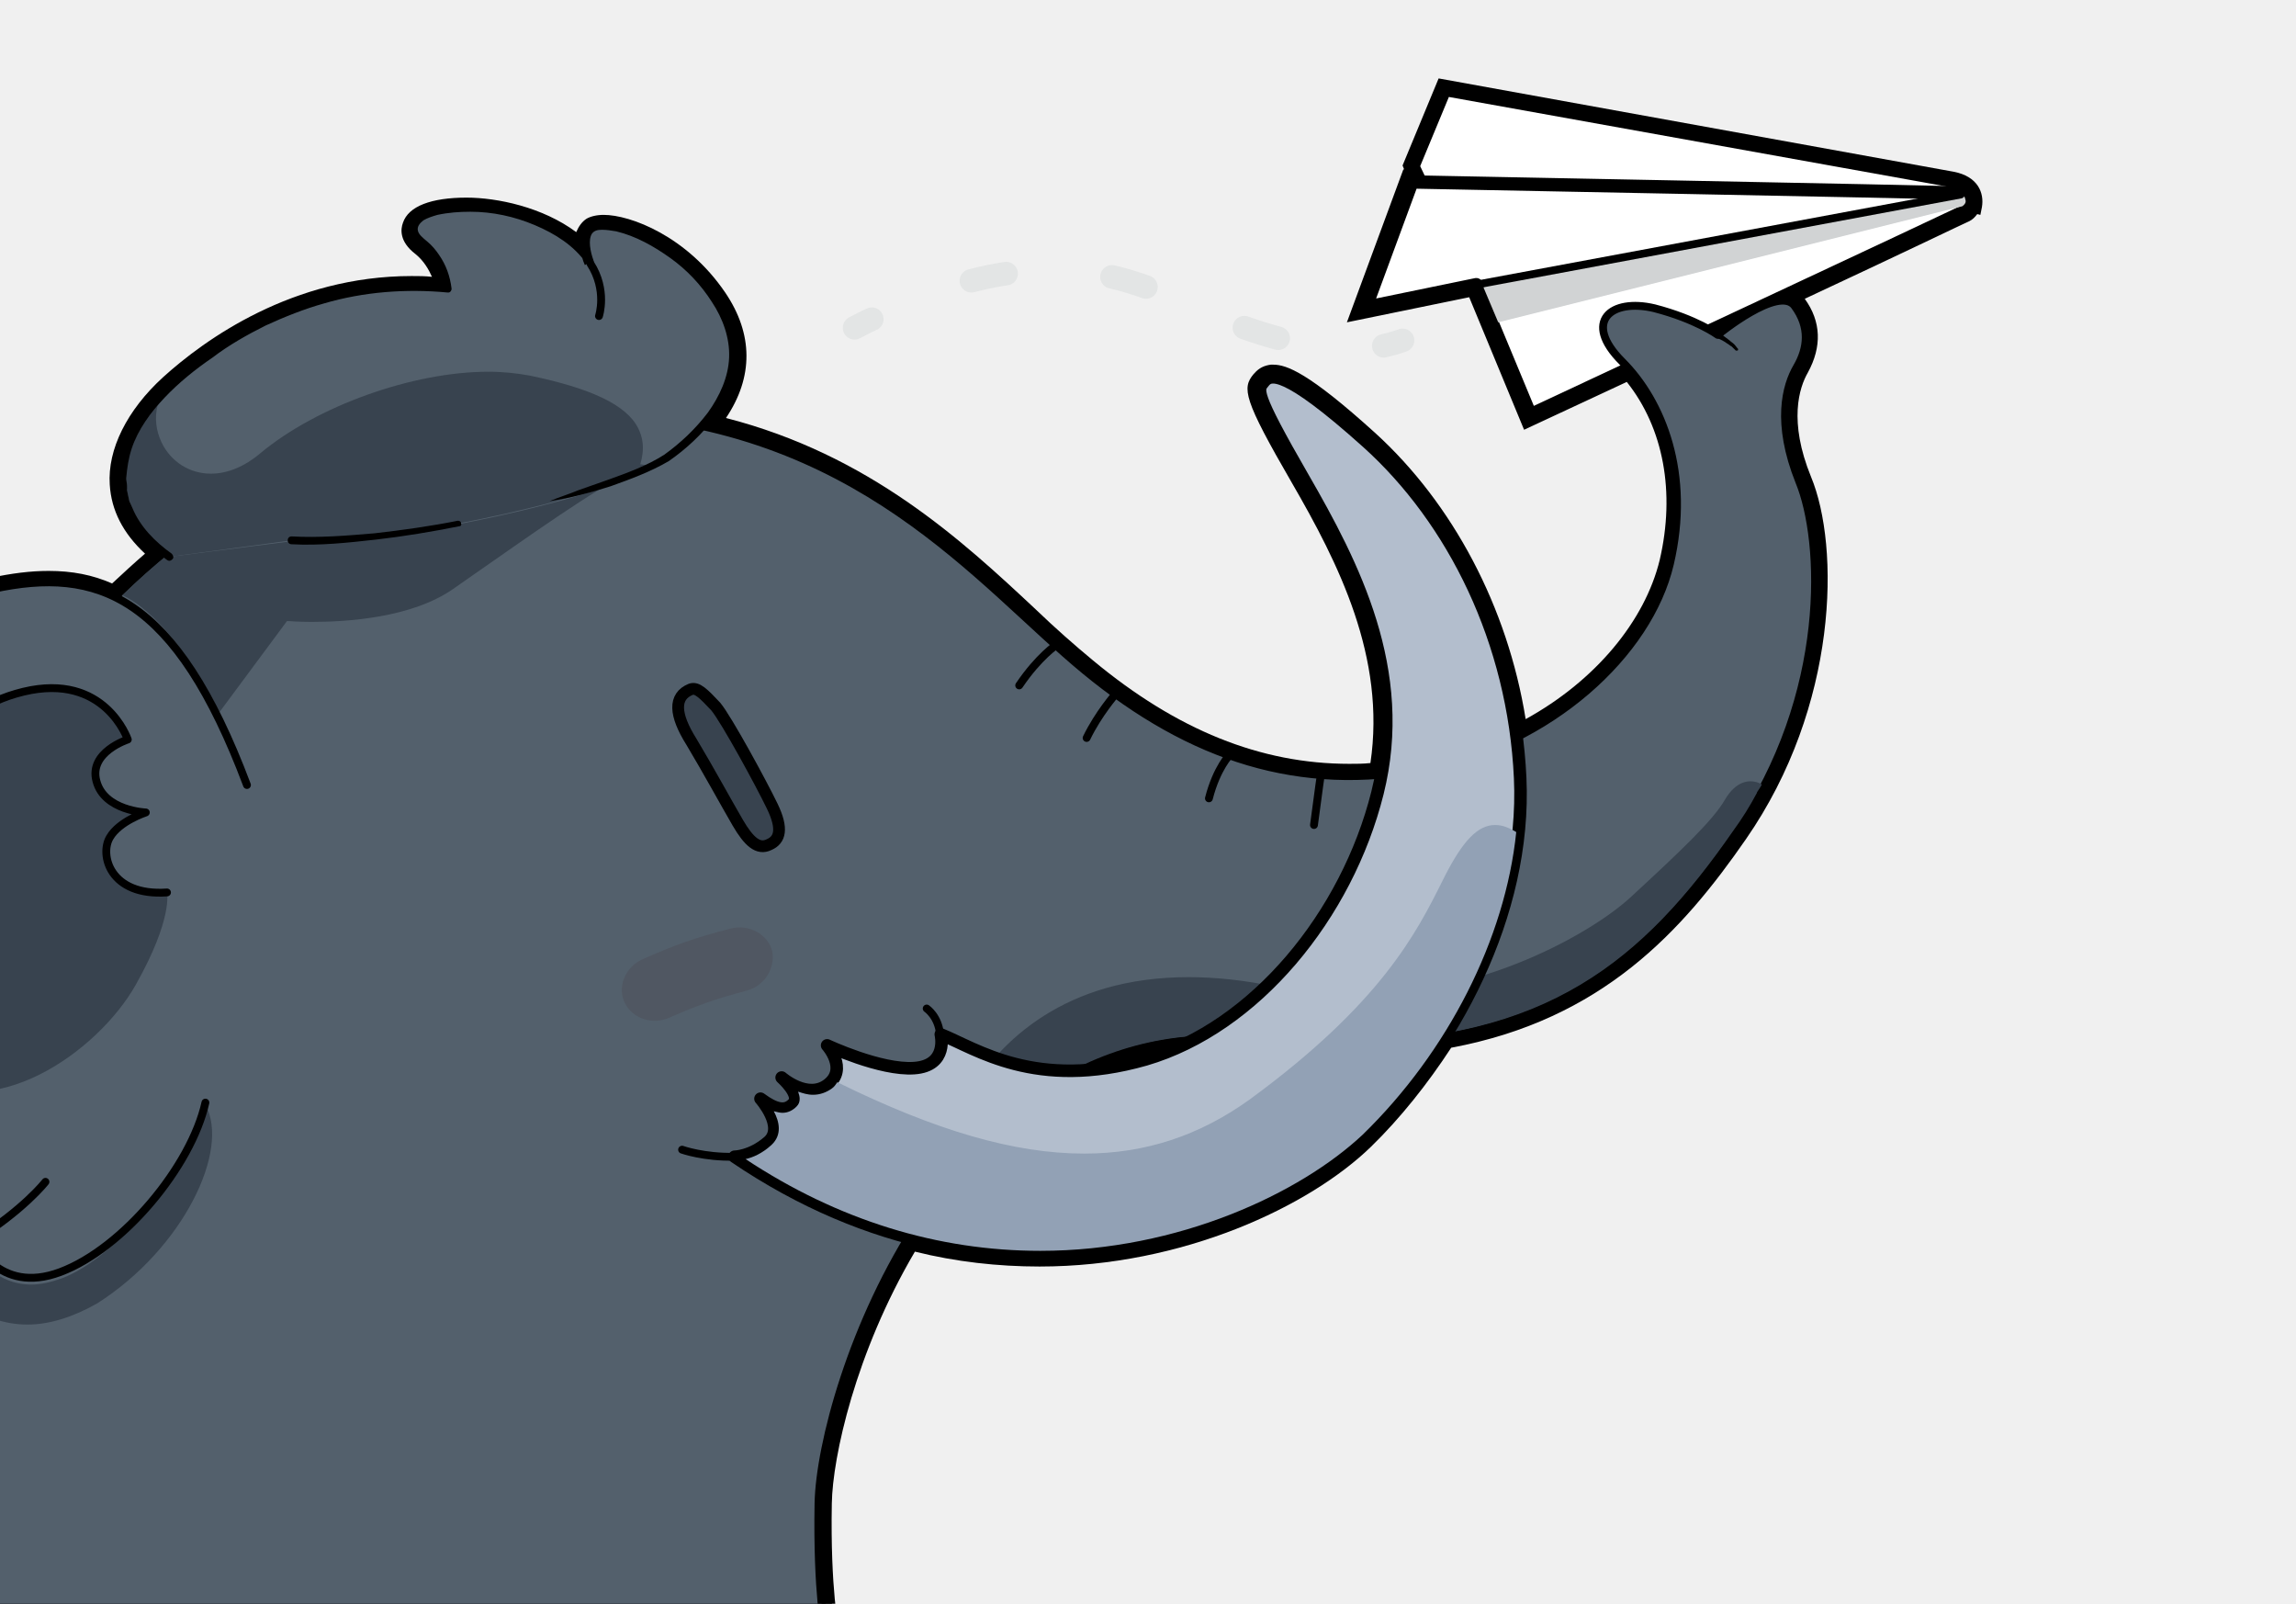
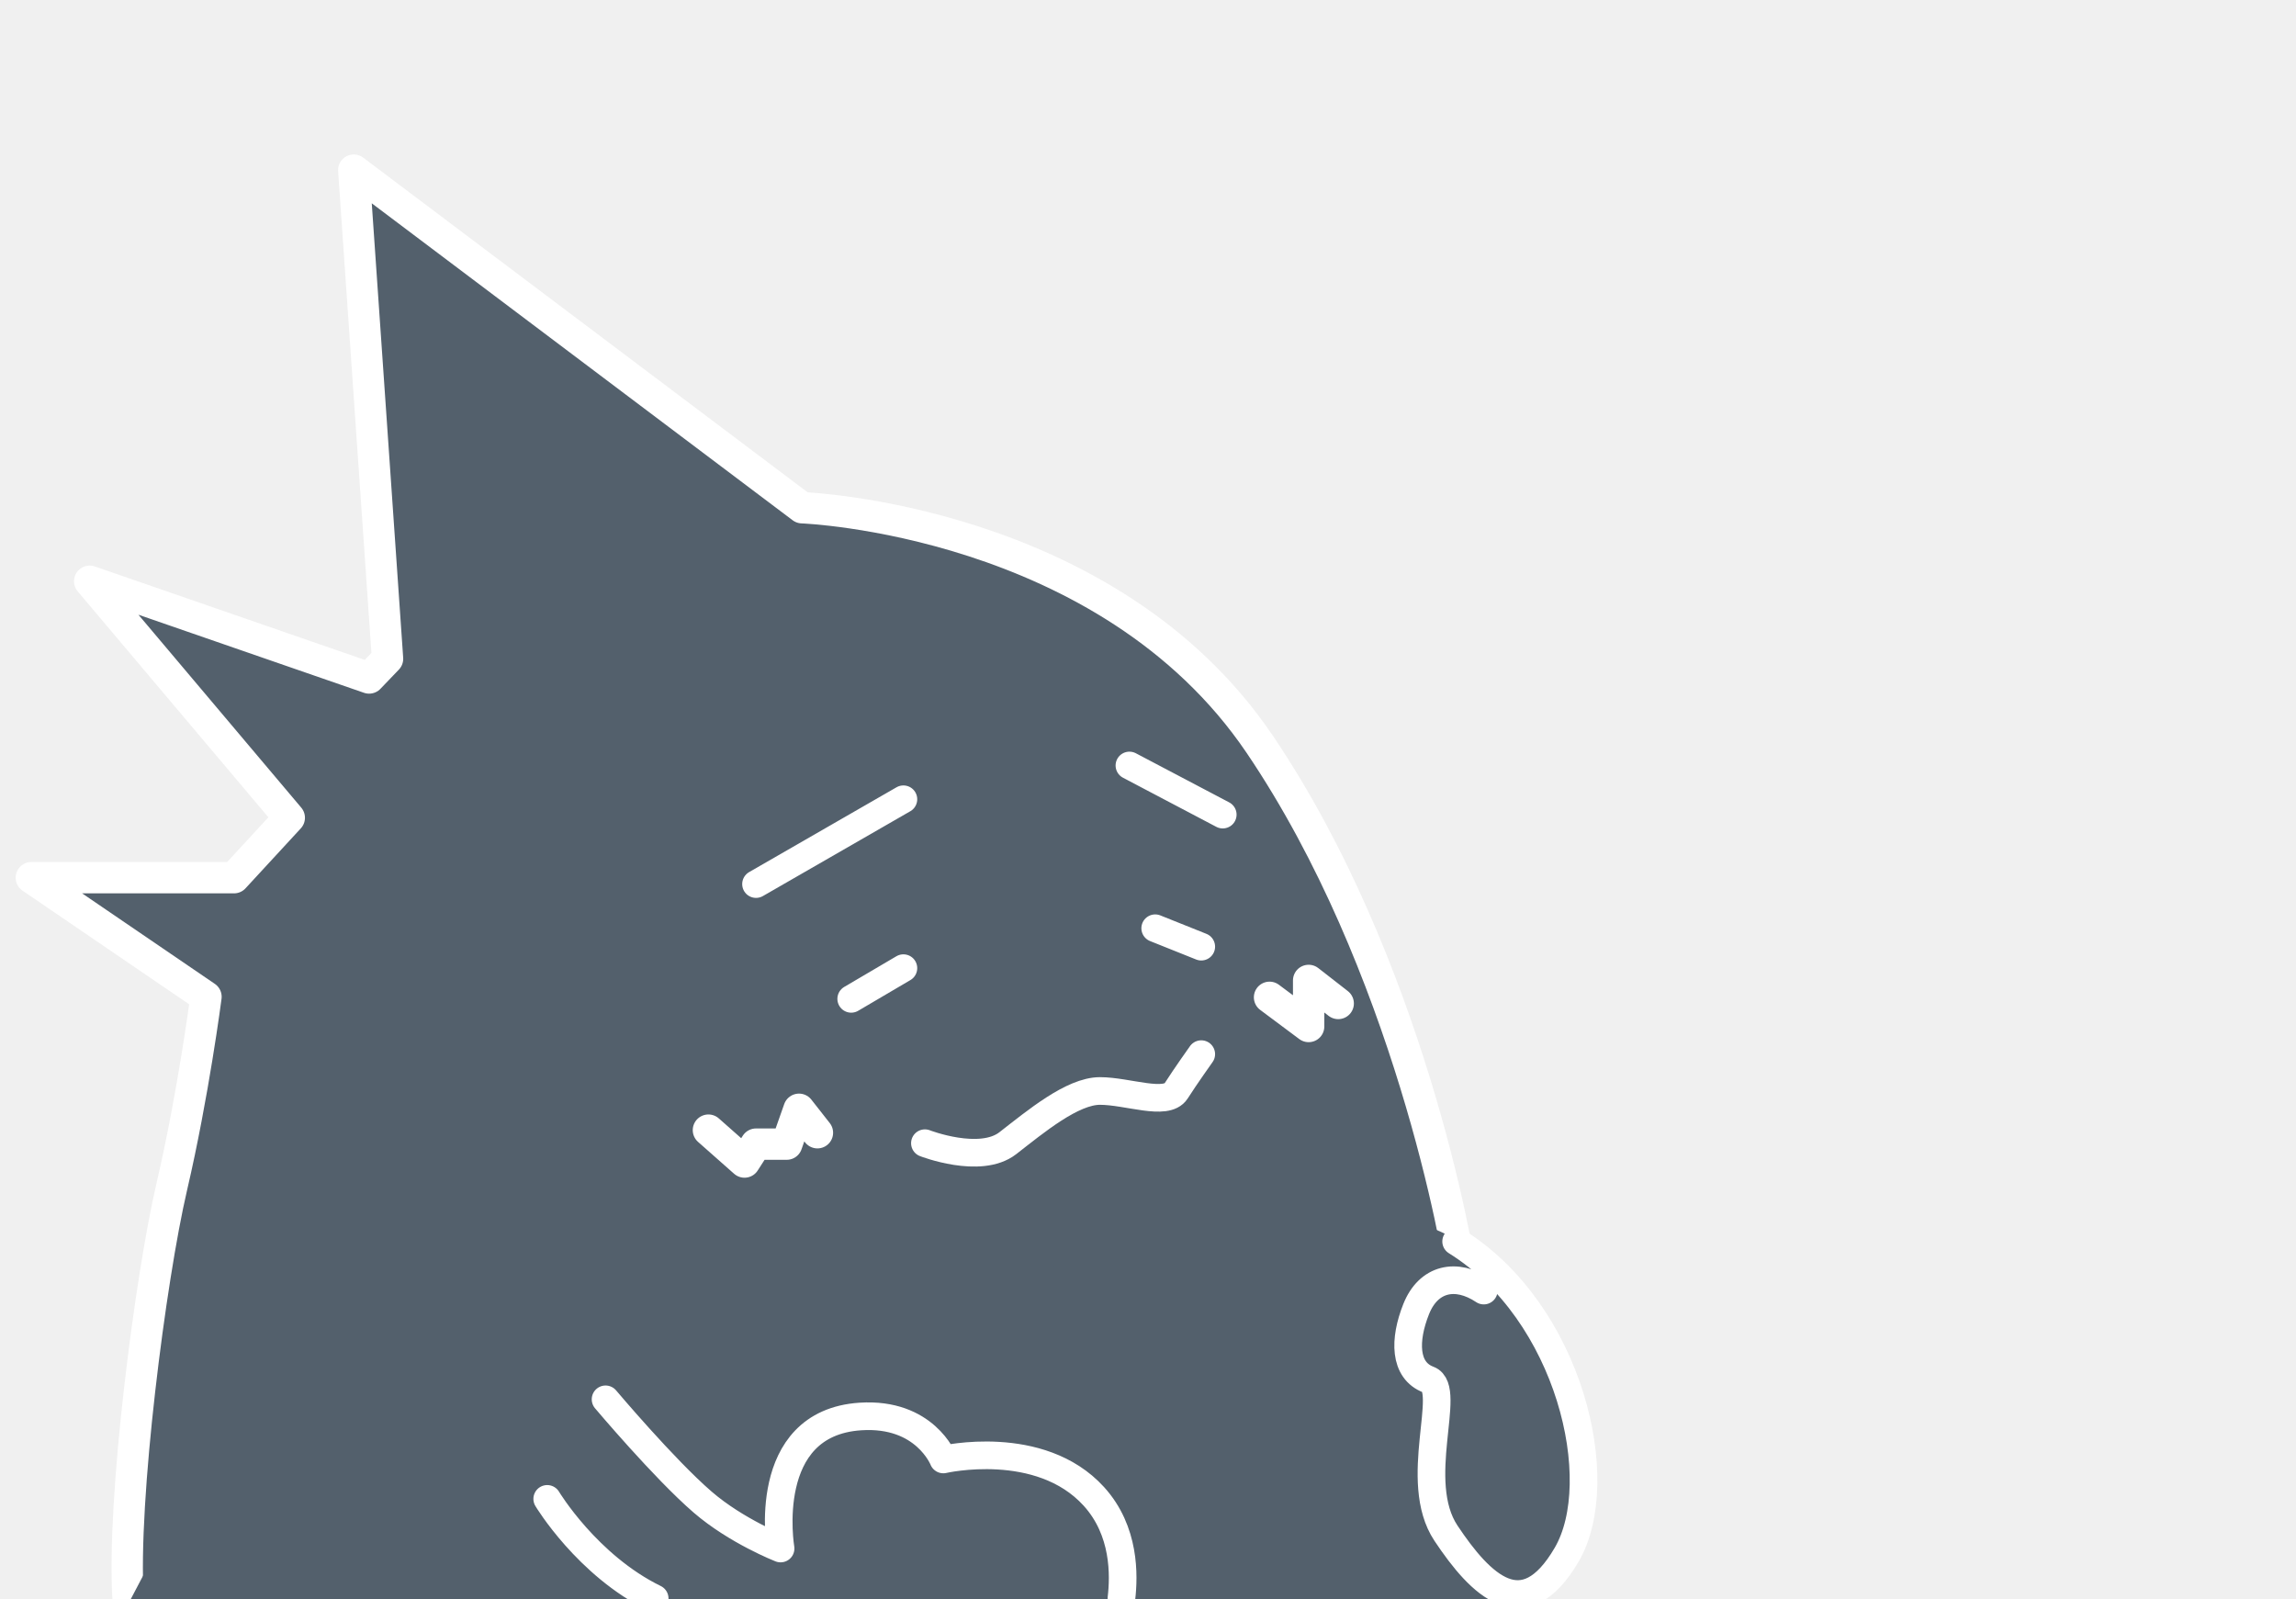
- <svg xmlns="http://www.w3.org/2000/svg" xmlns:xlink="http://www.w3.org/1999/xlink" viewBox="0 0 292.859 204.5" width="292.859" height="204.5">
-   <g transform="translate(-395.9 -820.4)">
-     <defs>
-       <path id="a" d="M395.9 745.1H690.5v279.8H395.9z" />
-     </defs>
-     <clipPath id="b">
-       <use xlink:href="#a" width="100%" height="100%" overflow="visible" />
-     </clipPath>
-     <path class="st53" d="M339.3 1028.6c1.5-3.2 14.4-31.3 27.4-58.8-6-9.3-2-17 1.5-23.7 1.9-3.7 3.8-7.1 3.6-10.4-.8-22 8.1-38.3 22.8-41.6 2.8-.6 5.2-.9 7.5-.9 3 0 5.6.5 8.1 1.6 1.4-1.3 2.8-2.6 4.2-3.8-2.8-2.6-4.3-5.5-4.5-8.8-.3-4.5 2.2-9.5 6.8-13.7 5.3-4.8 16.5-12.9 31.7-12.9.9 0 1.7 0 2.6.1-.4-.9-1-2-2.1-2.9-2.1-1.6-1.9-3.2-1.6-4 .7-2.1 3.6-3.2 8.1-3.2 3.9 0 9.7 1.2 14 4.4.3-.7.7-1.3 1.3-1.7.5-.3 1.3-.5 2.2-.5 3.4 0 10.6 2.7 15.5 9.9 3.6 5.3 3.6 10.8.1 16 18.3 4.7 30.1 15.6 39.5 24.4 2.5 2.4 5 4.6 7.3 6.5 10.7 8.9 21.4 13.2 32.7 13.2.9 0 1.8 0 2.7-.1 2-13.5-4.1-25.5-10-35.7-6.2-10.7-6.4-12.1-4.9-13.9l.1-.1c.6-.7 1.3-1 2.1-1.1h.3c1.7 0 4.5 1 13 8.7 9.9 9 16.9 22.2 19.2 36.5 8.9-4.9 15.2-12.5 17.1-20.3 2-8.6.5-16.8-4.2-22.7l-13.1 6.1-7-16.9-15.6 3.2 7.2-19.5h.1l-.2-.5 4.6-11.1 65.7 11.9c3.1.6 3.9 2.7 3.6 4.5l-.2 1-.4-.1c-.3.4-.6.7-1 .9-.7.3-7.5 3.6-21 9.9 2.1 2.9 2.2 6.1.4 9.4-1.1 1.9-2.5 6.2.4 13.3 3.7 8.9 3.5 29.2-8.3 46.2-8.1 11.7-18.3 23-37.6 26.6-3 4.6-6.5 9-10.2 12.6-7.8 7.6-24 15.3-42.3 15.3-5.3 0-10.7-.6-15.9-1.9-7.6 12.9-10.5 26.2-10.6 32.1-.2 11 .9 16.1.9 16.2l.4 1.8-164.9.8.9-2.3z" clip-path="url(#b)" />
-     <path class="st53" d="M339.8 1028.8c.1-.3 13.9-30.1 27.5-59.1-6.1-9.2-2.1-16.8 1.4-23.5 2-3.7 3.8-7.3 3.7-10.6-.8-21.7 8-37.9 22.4-41 2.7-.6 5.1-.9 7.4-.9 3 0 5.7.5 8.2 1.7 1.6-1.6 3.2-3 4.9-4.4-3-2.6-4.6-5.5-4.8-8.8-.3-4.4 2.1-9.2 6.6-13.3 5.3-4.8 16.4-12.8 31.4-12.8 1.1 0 2.2 0 3.3.1-.3-1.1-1-2.7-2.5-3.8-1.8-1.4-1.7-2.8-1.5-3.4.6-1.8 3.4-2.9 7.6-2.9 4.4 0 10.3 1.5 14.3 4.8.1-.9.6-1.7 1.3-2.1.4-.3 1.1-.4 1.9-.4 3.3 0 10.3 2.6 15.1 9.7 3.6 5.3 3.5 10.9-.3 16.1 18.6 4.6 30.5 15.6 40 24.4 2.6 2.4 5 4.6 7.3 6.5 10.8 8.9 21.6 13.3 33.1 13.3 1 0 2.1 0 3.1-.1 2.2-13.9-4-26.1-10-36.4-6.3-10.9-6.2-11.8-5-13.3l.1-.1c.2-.2.7-.9 1.8-.9h.2c1.5 0 4.2 1 12.7 8.6 10 9.1 17 22.5 19.2 36.9 9.3-5 16-12.8 17.9-20.9 2.1-8.9.4-17.4-4.5-23.4l-13 6.1-6.9-16.8-15.1 3.1 6.8-18.4h.6l-.5-1 4.4-10.6 65.3 11.8c3.5.7 3.3 3.2 3.2 3.9l-.1.5h-.2c-.2.4-.6.8-1 1-.7.3-7.9 3.7-21.6 10.2.1.1.2.2.3.4 2 2.7 2.2 5.8.4 8.9-1.1 2-2.6 6.4.4 13.7 3.6 8.8 3.4 28.8-8.2 45.7-8.1 11.7-18.2 22.9-37.5 26.4-3 4.7-6.5 9.1-10.3 12.7-7.8 7.5-23.7 15.1-42 15.1-5.4 0-10.9-.7-16.1-2-7.7 13.1-10.7 26.7-10.9 32.7-.2 11.1.9 16.2.9 16.3l.3 1.2-163.5.8.5-1.7z" clip-path="url(#b)" />
-     <path d="M577.5 843.7l-1-2.1 3.9-9.4 64.5 11.6c2.4.5 2.5 2 2.4 2.8" clip-path="url(#b)" fill="#fff" stroke="#000" stroke-linecap="round" stroke-linejoin="round" stroke-miterlimit="10" />
-     <path d="M584.2 856.7l6.9 16.6s53.7-25.1 55.5-26c.9-.5 1.5-2.2-1-2.3-2.5-.1-69.6-1.4-69.6-1.4l-5.9 16 14.1-2.9z" clip-path="url(#b)" fill="#fff" stroke="#000" stroke-width="1.7" stroke-linecap="round" stroke-linejoin="round" stroke-miterlimit="10" />
-     <path d="M585.1 857l58.9-11.2 1.4-.5h.4c.8 0 .7.3.8.6.1.3-.1.6-.4.8L587 861.5l-1.9-4.5z" clip-path="url(#b)" fill="#d1d3d4" />
-     <path class="st57" clip-path="url(#b)" fill="none" stroke="#000" stroke-linecap="round" stroke-linejoin="round" stroke-miterlimit="10" d="M584.2 856.7l61.8-11.5" />
-     <path class="st58" d="M388.5 927.9c20-40 49.9-56.3 83.4-54.9 33.6 1.4 48.8 21.7 62.4 32.9 13.6 11.2 27.5 15.6 43.4 12.5 15.9-3.1 28.5-14.6 31.2-26.1 2.7-11.5-1-20.7-6.1-25.8-5.1-5.1-1.4-8.1 4.1-6.8 5.4 1.4 8.1 3.4 8.1 3.4s7.8-6.4 9.8-3.7c2 2.7 1.7 5.4.3 7.8-1.4 2.4-2.7 7.1.3 14.6 3.1 7.5 4.1 27.1-8.1 44.8-12.2 17.6-26.5 30.1-62.1 26.5-38.5-3.9-54.6 44.2-54.9 59-.2 11.5.9 16.5.9 16.5l-160.7.8c.2-.1 33.4-72.4 48-101.5z" clip-path="url(#b)" fill="#53606c" stroke="#000" stroke-linecap="round" stroke-linejoin="round" stroke-miterlimit="10" />
-     <path class="st59" d="M399.4 989.3c-6.1 0-9.9-4.3-10-4.3l-.2-.2-.3.1c-3.1 1-6.1 1.5-9 1.5-6.1 0-11.4-2.2-15.6-6.5 1.4-3 2.9-6.1 4.3-9.1.1.1.1.2.2.3 6.1 8 12.7 9.7 17 9.7 3.2 0 5.6-.9 6.6-1.3.7 1.3 3 4.7 7.5 4.7 1.2 0 2.5-.3 3.9-.8 6.7-2.5 15.7-13.1 18.3-22.1 3.2 5.7-2.8 18.3-13.8 25.3-3 1.7-6 2.7-8.9 2.7zm24.5-78.1c-5.7-11.1-10.8-14.2-12.4-14.9 15.7-15.3 34.7-23 56.6-23 1.3 0 2.5 0 3.8.1 2.1.1 4.2.3 6.4.5 1.5 2.7-.4 5.6-.8 6.3-3 .8-11.2 6.5-18.5 11.6-1.9 1.3-3.7 2.6-5.3 3.7-5.3 3.7-13.6 4.2-18 4.2-1.8 0-2.9-.1-2.9-.1h-.3l-8.6 11.6zm95.3 49c4.2-7.1 12.6-15.2 28.3-15.2 3.5 0 7.2.4 11 1.2 3.4.7 7 1.1 10.6 1.1 15.9 0 29.8-7.9 34.8-12.5 6.5-6 10.5-9.8 12-12.4 1.4-2.4 3.2-2.8 4.7-2 .1.1-.7 1.1-.6 1.1-.9 1.7-1.9 3.3-3 4.8-11.5 16.6-23.9 26.9-50 26.9-3.6 0-7.5-.2-11.6-.6-1.5-.2-3-.2-4.4-.2-9.4 0-18.1 3.2-25.9 9.4l-5.9-1.6z" clip-path="url(#b)" fill="#38434f" />
-     <path class="st58" d="M427.4 920.5c-9.1-24.2-19-27.9-32.4-25-13.4 3-22.4 18-21.6 40 .4 10.2-15.5 20.5-4.3 35s23.5 8 23.5 8 3 7.1 11 4.1 16.7-13.5 18.5-21.6" clip-path="url(#b)" fill="#53606c" stroke="#000" stroke-linecap="round" stroke-linejoin="round" stroke-miterlimit="10" />
-     <path class="st59" d="M417.2 934.2c-7.3.5-8.6-4.8-7.3-7 1.2-2.1 4.6-3.2 4.6-3.2s-5.3-.2-6.3-4c-1-3.7 4-5.3 4-5.3s-2.9-8.6-13.3-6.1-14.4 11.7-14.2 19c.6 15.3-10.2 22.8 0 29.7 10.1 6.9 23.7-2.8 28.5-11.3 4.8-8.5 4-11.8 4-11.8z" clip-path="url(#b)" fill="#38434f" />
-     <path class="st57" d="M392.6 978.6c6.3-3.9 9.1-7.5 9.1-7.5m15.5-36.9c-7.3.5-8.6-4.8-7.3-7 1.2-2.1 4.6-3.2 4.6-3.2s-5.3-.2-6.3-4c-1-3.7 4-5.3 4-5.3s-2.9-8.6-13.3-6.1-14.6 11.7-14.2 19" clip-path="url(#b)" fill="none" stroke="#000" stroke-linecap="round" stroke-linejoin="round" stroke-miterlimit="10" />
-     <path d="M417.5 891.4c-9.8-6.9-6.2-16 .3-21.8 6.5-5.8 19-14 35.2-12.2 0 0-.2-3.5-3.1-5.8s-.5-4.5 5.5-4.5 12.9 2.6 15.8 6.9c0 0-1.4-3.2.4-4.4 1.8-1.2 10.2 1 15.6 9s1.1 14.9-5.2 19.9c-6.3 5-36.2 11.6-48.8 10.9" clip-path="url(#b)" fill="#53606c" />
-     <g class="st53" clip-path="url(#b)">
-       <path class="st36" d="M459.5 878.7c-11.1.6-22.1 3.3-32.9 6.1-4.1 1.1-8.2 2.2-12.4 2-.4 0-.8-.1-1.3-.1 1 1.6 2.5 3.2 4.6 4.7l15.6-2.1c11.3.7 37-4.7 46.4-9.4-6.5-1.1-13.3-1.5-20-1.2z" fill="#38434f" />
-     </g>
-     <path class="st59" d="M417.5 890.8c-3.5-2.5-5.3-5.5-5.5-8.8-.2-3.2 1.2-6.7 4-9.9-.4 1.6-.2 3.2.5 4.7 1.2 2.5 3.6 4 6.3 4 2.1 0 4.3-.9 6.3-2.6 7.2-6 19.4-10.4 29.1-10.4 1.9 0 3.7.2 5.3.5 7.7 1.6 12.3 3.7 13.8 6.7.8 1.6.8 3.3 0 5.4-10.1 4.3-31.2 8.6-42.1 8.6-.7 0-1.4 0-2.1-.1-1.4-.1-2.8-.1-4-.1-7.5-.1-10.6 1.4-11.6 2z" clip-path="url(#b)" fill="#38434f" />
-     <path class="st57" d="M471.2 854c2.2 3.4 1.1 6.7 1.1 6.7" clip-path="url(#b)" fill="none" stroke="#000" stroke-linecap="round" stroke-linejoin="round" stroke-miterlimit="10" />
-     <path d="M489.6 967.9c34.6 23.5 68.7 8.7 80.2-2.4 11.4-11.1 20.8-28.5 20-45.9-.8-17.4-8.5-32.9-19.5-42.8-10.7-9.6-12.4-8.7-13.2-7.7-.8 1-1.4 1.1 5 12.2s13.4 24.6 9.5 40.2c-3.9 15.6-15.6 29.9-29.6 34-14 4-21.6-1.4-26.1-3.2 0 0 1 4-3.4 4.3-4.3.3-11.1-2.9-11.1-2.9s2.7 3 .1 5-5.9-.9-5.9-.9 2.5 2.2 1.5 3.3c-1 1.1-2.3.8-4.2-.6 0 0 3.2 3.6 1 5.5s-4.3 1.9-4.3 1.9z" clip-path="url(#b)" fill="#b3becd" stroke="#000" stroke-width="1.6" stroke-linecap="round" stroke-linejoin="round" stroke-miterlimit="10" />
-     <path d="M528.6 979.9c-13.1 0-25.8-3.9-37.6-11.7.9-.2 2.1-.7 3.3-1.8 1.4-1.3 1-3 .3-4.3.4.1.8.2 1.1.2.7 0 1.3-.3 1.8-.8.3-.3.4-.6.4-1 0-.3-.1-.6-.2-.9.6.2 1.2.4 1.9.4.9 0 1.7-.3 2.4-.8.3-.2.5-.5.7-.8 12.6 6.2 22.6 9.1 31.5 9.1 7.8 0 14.7-2.3 21.1-6.9 16.8-12.3 21.3-21.3 24.6-27.9l.3-.6c2.3-4.5 4.2-6.5 6.4-6.5.9 0 1.7.3 2.7.9-1.4 13.6-8.7 28-19.6 38.6-7.9 7.4-23.4 14.8-41.1 14.8z" clip-path="url(#b)" fill="#92a1b5" />
-     <path class="st57" d="M489.6 967.9c-3.9.1-6.7-.9-6.7-.9" clip-path="url(#b)" fill="none" stroke="#000" stroke-linecap="round" stroke-linejoin="round" stroke-miterlimit="10" />
-     <path d="M484 908.3c-2.2.9-2.1 3.2.1 6.7 2.1 3.5 4.5 7.9 5.9 10.3 1.4 2.4 2.6 3.5 4 2.8 1.4-.6 1.8-2 .4-4.9-1.4-2.9-5.8-11-7.2-12.7-1.6-1.7-2.4-2.5-3.2-2.2z" clip-path="url(#b)" fill="#38434f" stroke="#000" stroke-width="1.5" stroke-linecap="round" stroke-linejoin="round" stroke-miterlimit="10" />
-     <path class="st57" d="M525.9 907.8c2.5-3.7 4.8-5.2 4.8-5.2m3.8 11.9c1.5-3.1 3.7-5.6 3.7-5.6m11.9 13.3c1-3.9 2.7-5.6 2.7-5.6m10.7 9c.6-4.6.9-6.6.9-6.6" clip-path="url(#b)" fill="none" stroke="#000" stroke-linecap="round" stroke-linejoin="round" stroke-miterlimit="10" />
-     <g class="st53" clip-path="url(#b)">
-       <path class="st49" d="M504.9 862.2c.8-.4 1.5-.8 2.2-1.1" fill="none" stroke="#e3e5e5" stroke-width="3" stroke-linecap="round" stroke-linejoin="round" />
-       <path d="M519.8 856.2c13.6-3.5 22.1.5 28.2 3.3 5.3 2.4 11.6 4.7 17.6 5.3" fill="none" stroke="#e3e5e5" stroke-width="3" stroke-linecap="round" stroke-linejoin="round" stroke-dasharray="4.529,13.586" />
-       <path class="st49" d="M572.4 864.5c.8-.2 1.6-.4 2.4-.7" fill="none" stroke="#e3e5e5" stroke-width="3" stroke-linecap="round" stroke-linejoin="round" />
-     </g>
-     <g class="st53" clip-path="url(#b)">
-       <path d="M491.2 946.7c-4.1 1.1-6.1 1.8-10 3.5-2.1.9-4.6.1-5.6-1.9s0-4.6 2.3-5.6c4.3-1.9 6.6-2.7 11.2-3.9 2.4-.6 4.8.8 5.3 2.9.4 2.2-1 4.4-3.2 5z" fill="#505762" />
-     </g>
-     <path class="st57" d="M515.8 952.3c-.2-2.3-1.7-3.3-1.7-3.3" clip-path="url(#b)" fill="none" stroke="#000" stroke-linecap="round" stroke-linejoin="round" stroke-miterlimit="10" />
-     <g class="st53" clip-path="url(#b)">
-       <path d="M454.5 887.5c-3.5.7-7.1 1.3-10.6 1.7-3.6.4-7.2.8-10.8.6-.3 0-.5-.2-.5-.5s.2-.5.5-.5c3.5.2 7.1-.1 10.6-.4 3.5-.4 7.1-.9 10.6-1.6.2 0 .4.1.4.3.1.2 0 .4-.2.4z" />
-     </g>
-     <g class="st53" clip-path="url(#b)">
-       <path d="M417.2 891.8c-2.2-1.6-4.3-3.6-5.4-6.2l-.4-1-.2-1-.1-.5v-.5c0-.4-.1-.7-.1-1.1 0-1.4.2-2.8.7-4.1.9-2.6 2.6-4.9 4.4-6.9 1.9-2 4-3.6 6.2-5.2s4.6-2.9 7-4.1c2.4-1.2 5-2.2 7.6-2.9 5.2-1.5 10.7-1.9 16.1-1.4l-.6.5c-.2-1.3-.7-2.7-1.4-3.8-.4-.6-.8-1.1-1.4-1.5-.5-.5-1.2-1-1.5-1.9-.1-.2-.1-.5-.1-.7.1-.2.1-.5.2-.7.2-.4.6-.7.9-.9.7-.5 1.4-.7 2.2-.9 1.5-.3 3-.4 4.4-.4 2.9.1 5.9.7 8.6 1.8 2.7 1.1 5.3 2.8 7.1 5.3l-.9.5c-.3-.7-.5-1.3-.5-2.1-.1-.7 0-1.5.4-2.3.3-.3.5-.7 1-.8.2-.1.4-.1.6-.2.2 0 .4-.1.6-.1.7 0 1.4.1 2.1.2 1.4.3 2.6.8 3.9 1.4 1.2.6 2.4 1.3 3.5 2.1 2.2 1.6 4.1 3.6 5.6 5.9.7 1.2 1.4 2.4 1.8 3.7.3.6.4 1.3.5 2 .1.3.1.7.1 1v1c-.1 2.8-1.3 5.5-3 7.6-1.7 2.2-3.6 4-5.9 5.6-2.4 1.4-4.9 2.3-7.4 3.2-2.5.8-5.1 1.5-7.8 1.9 1.2-.5 2.5-.9 3.7-1.4l3.7-1.3c2.5-.9 5-1.8 7.2-3.2 2.1-1.5 4-3.3 5.6-5.4 1.5-2.1 2.6-4.5 2.7-7 .1-2.5-.8-5-2.2-7.1-1.4-2.2-3.2-4.1-5.3-5.6-2.1-1.5-4.4-2.8-6.9-3.4-.6-.1-1.2-.2-1.8-.2-.6 0-1 .1-1.3.5-.5.8-.2 2.3.2 3.4.1.3 0 .5-.3.6-.2.1-.4 0-.6-.2-1.6-2.3-4-3.8-6.6-4.9-2.6-1.1-5.4-1.7-8.2-1.7-1.4 0-2.8.1-4.2.4-.7.2-1.3.4-1.8.7-.5.4-.8.8-.7 1.3.1.5.6.9 1.2 1.4.6.5 1.1 1.1 1.5 1.7.9 1.3 1.4 2.7 1.6 4.3 0 .3-.2.5-.4.5h-.1c-5.3-.5-10.7-.1-15.8 1.4-2.5.7-5 1.7-7.4 2.8-2.4 1.2-4.7 2.5-6.8 4.1-2.2 1.5-4.3 3.2-6.1 5.1-1.8 1.9-3.4 4.1-4.2 6.5-.4 1.2-.6 2.5-.7 3.8 0 .3.1.6.1 1v.5l.1.5.2.9.4.9c1 2.4 2.9 4.3 5 5.8.2.2.3.5.1.7-.2.2-.4.3-.7.1z" />
-     </g>
-     <g class="st53" clip-path="url(#b)">
-       <path class="st36" d="M615.1 863.2c2 1.2 2.3 1.8 2.3 1.8" fill="#38434f" />
-       <path d="M615.3 862.9l1.2.9c.2.2.4.3.6.5.2.2.3.4.5.6 0 .1 0 .2-.1.2h-.2l-.5-.5c-.2-.1-.4-.3-.6-.4-.4-.3-.8-.5-1.3-.7-.2-.1-.2-.3-.1-.5s.2-.2.5-.1c-.1 0-.1 0 0 0z" />
-     </g>
-   </g>
+ <svg xmlns="http://www.w3.org/2000/svg" width="293" height="204">
+   <path d="M16.343 203.972c-.784-12.538 2.841-40.802 5.584-52.558 2.743-11.755 4.36-24.214 4.36-24.214L4 112h25.862l7.054-7.648-25.471-30.178 35.659 12.342 2.351-2.451-4.31-62.354 57.21 43.08s38.909 1.382 58.387 30.161c18.956 28.006 25.409 64.612 25.801 68.531" fill="#53606c" stroke="#fff" stroke-width="4" stroke-linecap="round" stroke-linejoin="round" stroke-miterlimit="10" />
+   <path d="M179.698 155.677s12.574 2.946 17.036 14.312c4.463 11.365 9.072 20.172 3.194 28.4-5.878 8.229-13.386 6.073-13.386 6.073l-170.2.255 15.479-29.446 147.877-19.594z" fill="#53606c" />
+   <path d="M189.349 164.688c-3.527-2.351-7.055-1.566-8.622 2.352-1.566 3.918-1.565 7.838 1.568 9.013 3.134 1.176-2.204 12.931 2.229 19.593 4.433 6.661 9.92 12.148 15.405 2.743 5.485-9.404.392-30.956-14.107-39.969M77.277 178.565s7.479 8.875 12.388 13.113c4.311 3.722 9.948 5.926 9.948 5.926s-2.722-16.003 10.188-16.849c8.229-.54 10.58 5.484 10.58 5.484s12.322-2.854 19.201 4.703c4.013 4.408 3.869 10.118 3.527 13.028M69.832 191.269s5.094 8.49 13.714 12.703M96.478 112.815l18.809-10.823M144.128 97.682l11.912 6.269M108.625 127.462l6.662-3.918M147.419 118.45l5.878 2.352M118.03 145.88s7.053 2.742 10.58 0c3.527-2.743 8.229-6.662 11.756-6.662 3.526 0 8.465 1.959 9.719 0 1.253-1.958 3.212-4.702 3.212-4.702" fill="none" stroke="#fff" stroke-width="3.527" stroke-linecap="round" stroke-linejoin="round" stroke-miterlimit="10" />
+   <path fill="none" stroke="#fff" stroke-width="4" stroke-linecap="round" stroke-linejoin="round" stroke-miterlimit="10" d="M90.404 144.214l4.605 4.072L96.478 146h3.918l1.568-4.447 2.351 2.993M162.01 127.266l4.99 3.723v-5.878l3.774 2.939" />
</svg>
